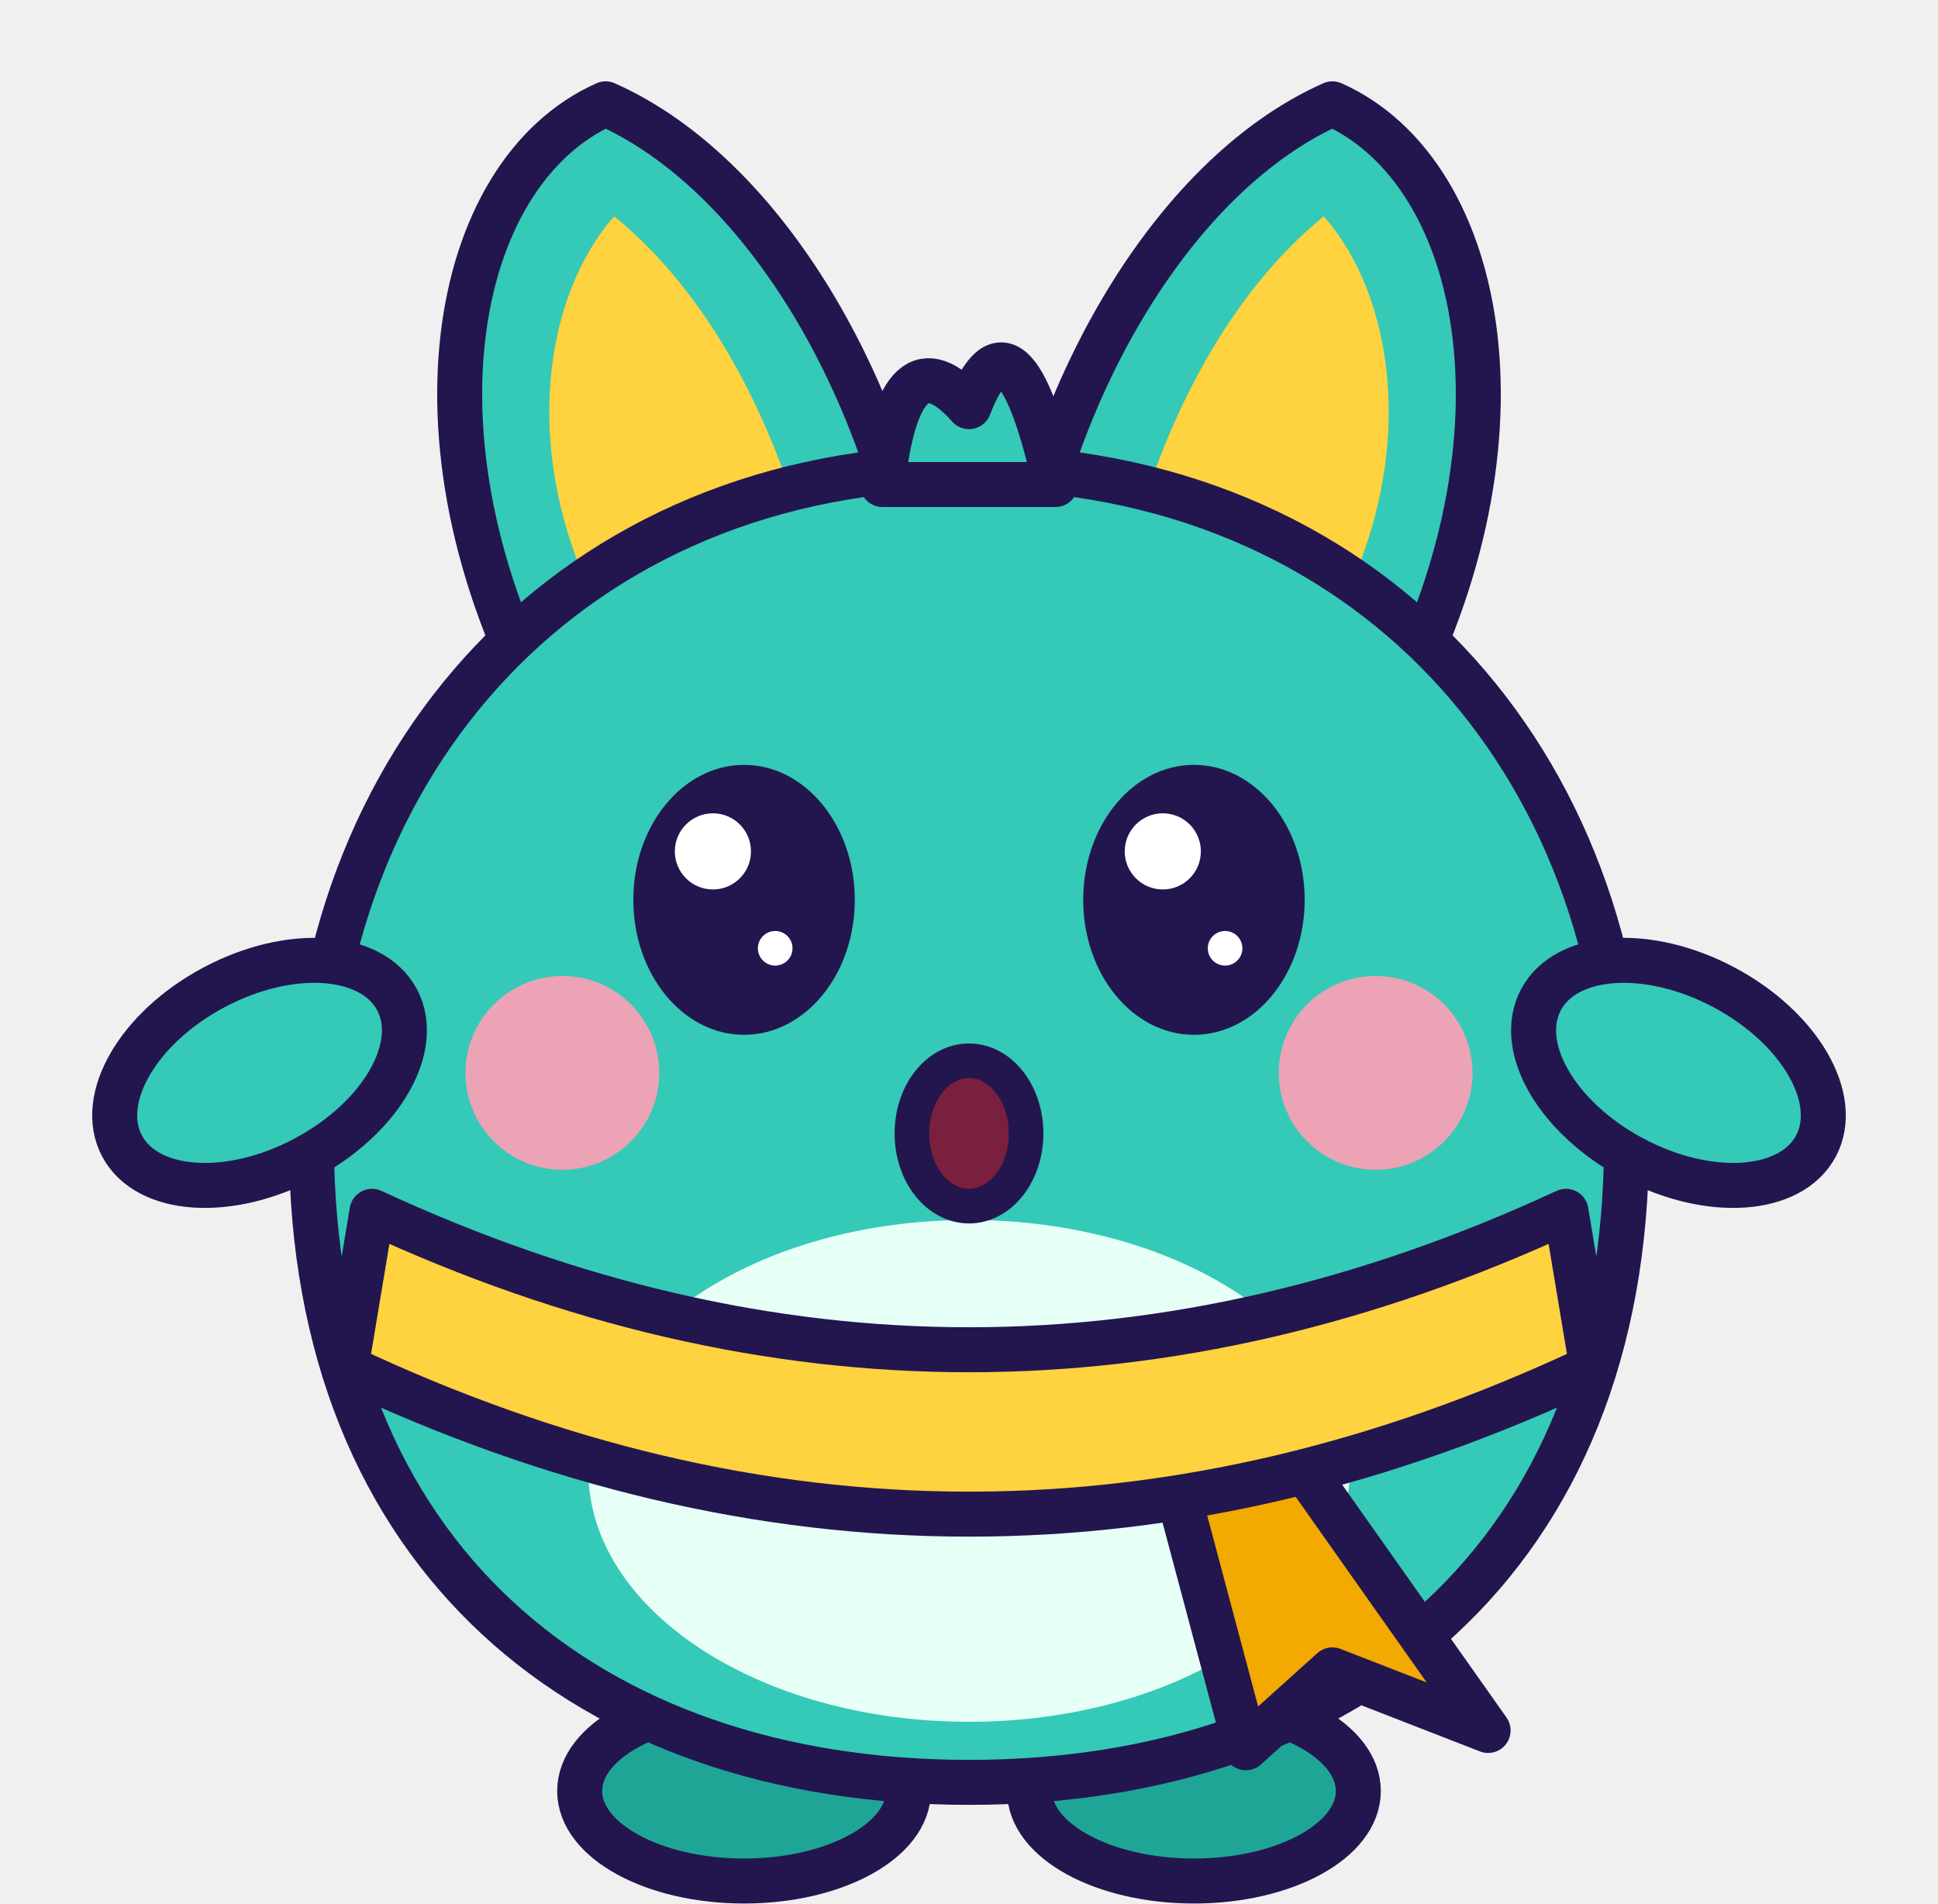
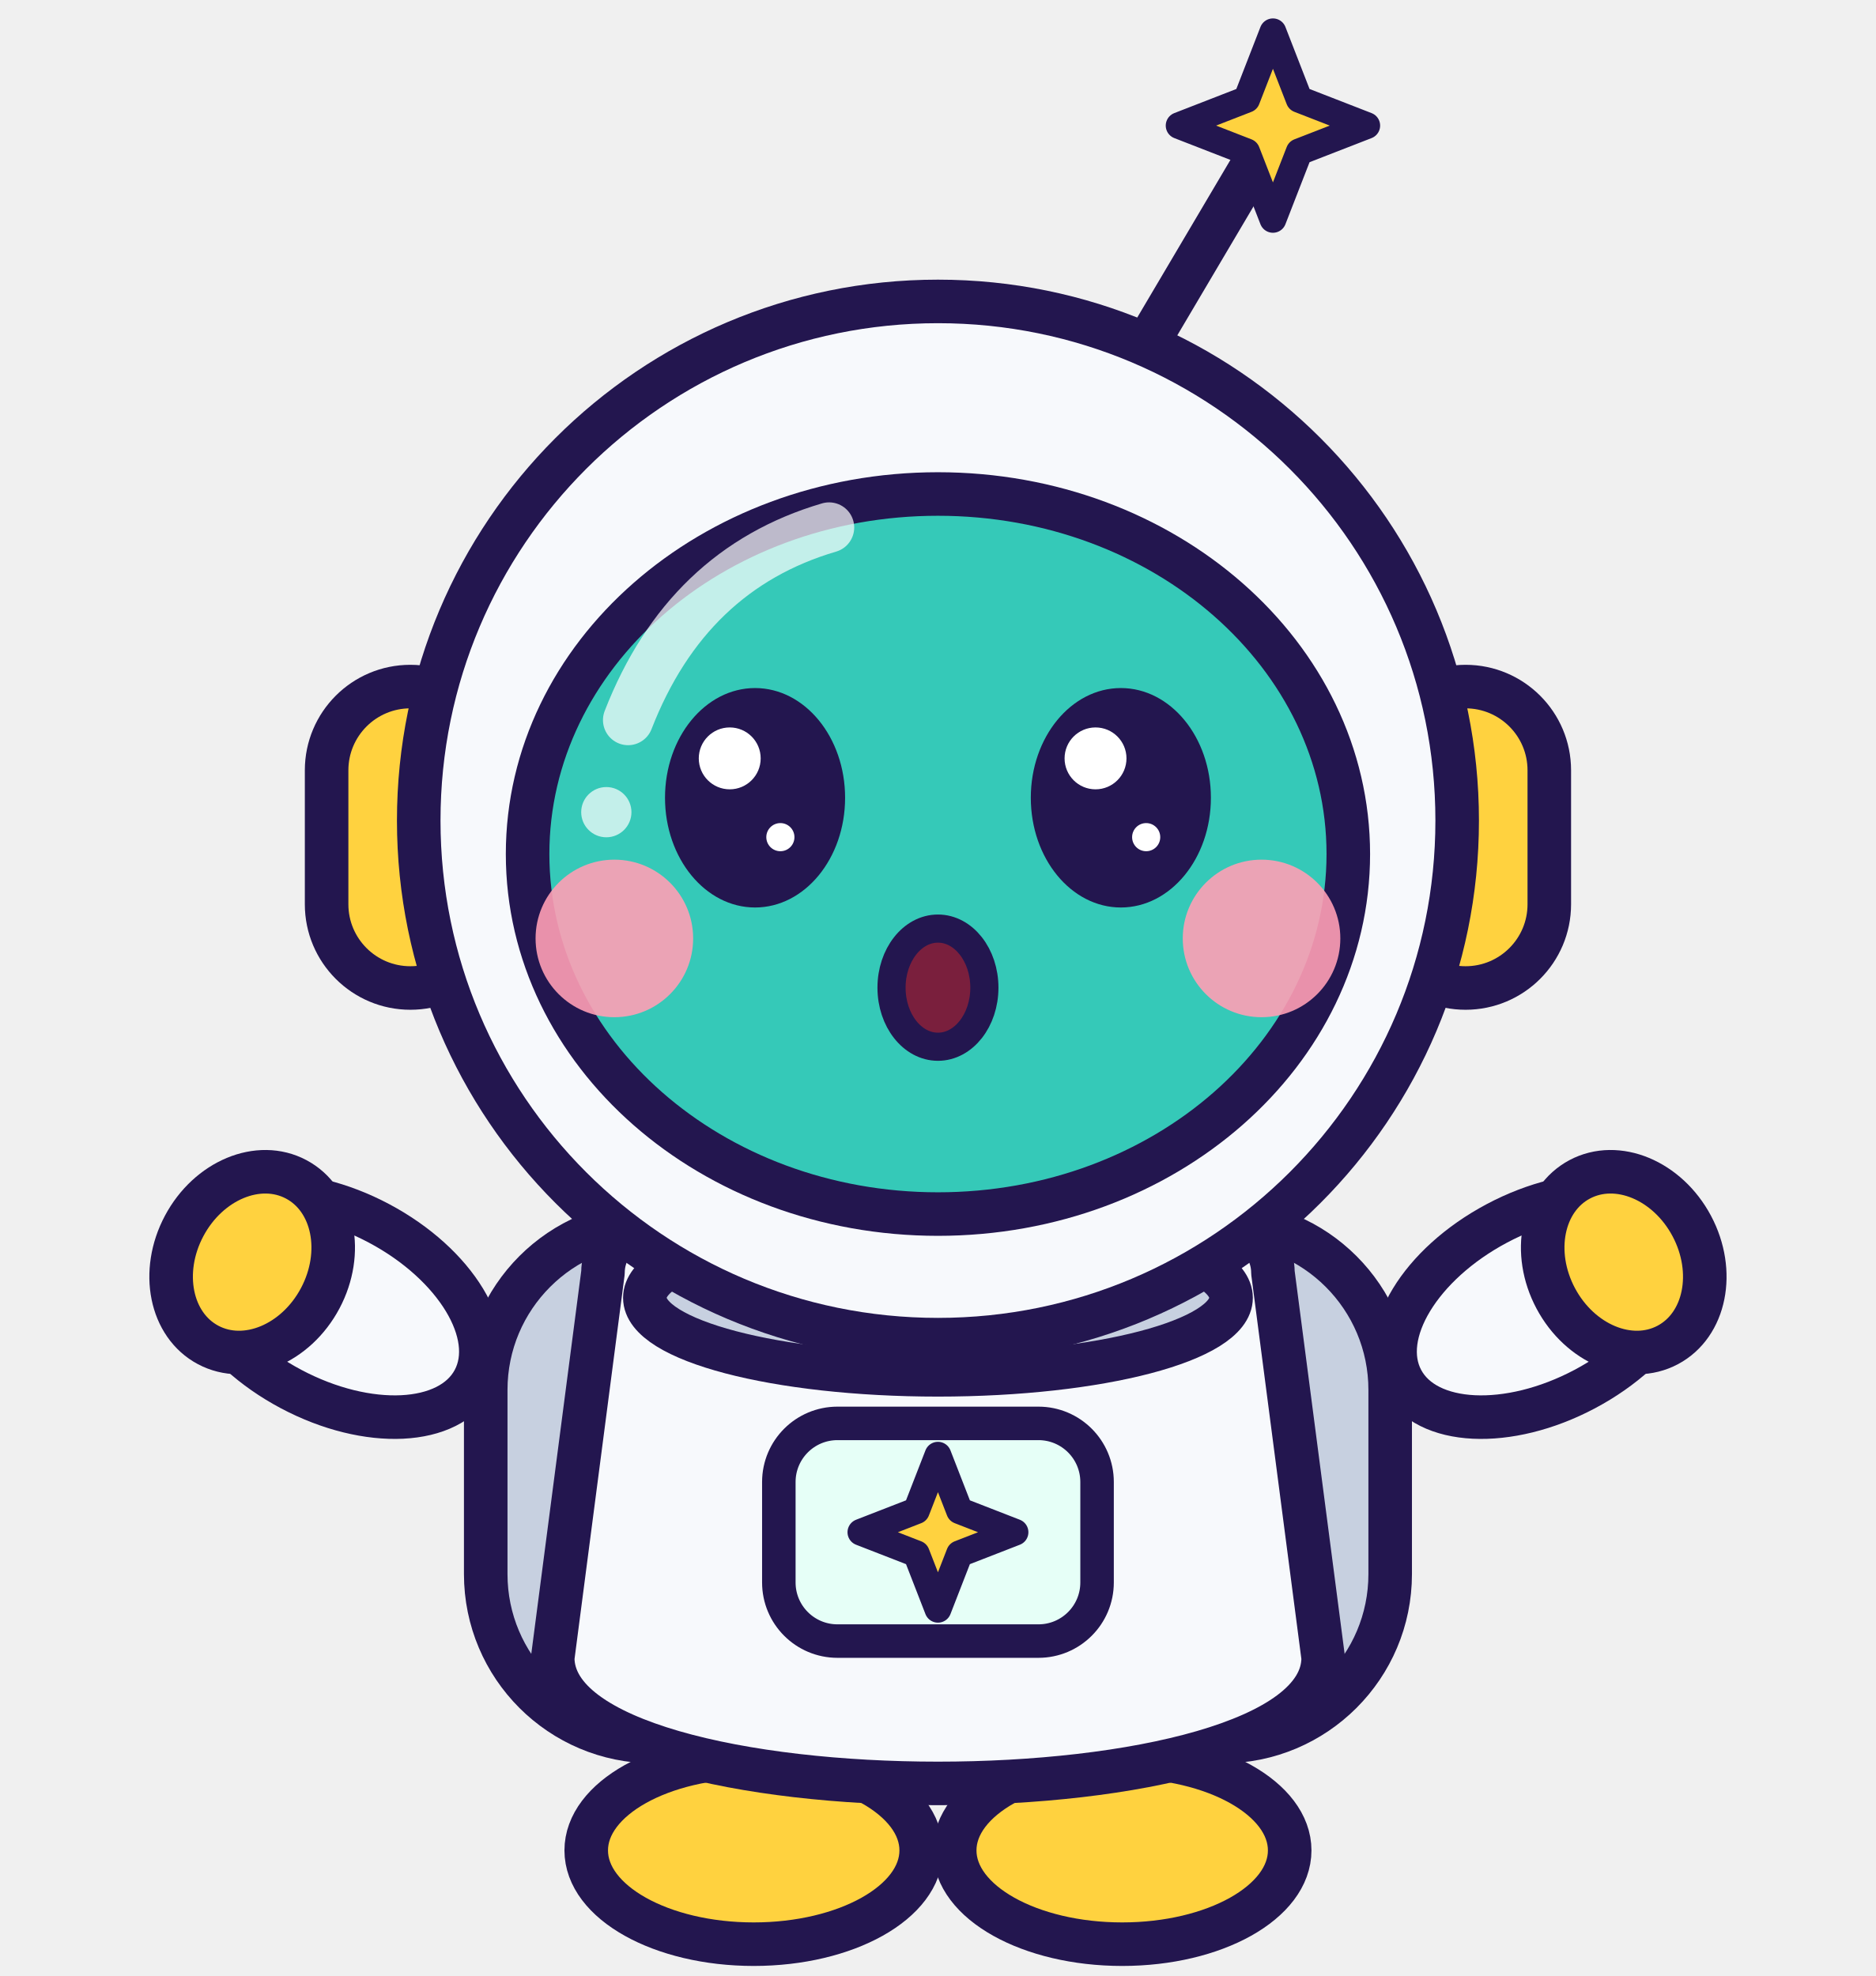
- <svg xmlns="http://www.w3.org/2000/svg" viewBox="-6 0 112 110" width="448" height="440" aria-label="Matty">
-   <ellipse cx="37" cy="103.5" rx="9.5" ry="5.2" fill="#1fa596" stroke="#23164f" stroke-width="2.6" stroke-linejoin="round" stroke-linecap="round" />
-   <ellipse cx="63" cy="103.5" rx="9.5" ry="5.2" fill="#1fa596" stroke="#23164f" stroke-width="2.6" stroke-linejoin="round" stroke-linecap="round" />
-   <g fill="#35c9b8" stroke="#23164f" stroke-width="2.6" stroke-linejoin="round" stroke-linecap="round">
-     <path d="M26 42 C17 26 20 10 29 6 C38 10 45 22 47 34Z" />
-     <path d="M74 42 C83 26 80 10 71 6 C62 10 55 22 53 34Z" />
-     <path d="M28.5 35 C24 26 25.5 17 29.5 12.5 C35 17 38.5 24 40.5 31Z" fill="#ffd23f" stroke="none" />
-     <path d="M71.5 35 C76 26 74.5 17 70.5 12.5 C65 17 61.5 24 59.5 31Z" fill="#ffd23f" stroke="none" />
+ <svg xmlns="http://www.w3.org/2000/svg" viewBox="-6 -8 112 118" width="448" height="472" aria-label="Matty">
+   <rect x="23" y="65" width="54" height="31" rx="10" fill="#c7d0e0" stroke="#23164f" stroke-width="2.6" stroke-linejoin="round" stroke-linecap="round" />
+   <ellipse cx="39" cy="102.5" rx="10" ry="5.6" fill="#ffd23f" stroke="#23164f" stroke-width="2.6" stroke-linejoin="round" stroke-linecap="round" />
+   <ellipse cx="61" cy="102.5" rx="10" ry="5.6" fill="#ffd23f" stroke="#23164f" stroke-width="2.6" stroke-linejoin="round" stroke-linecap="round" />
+   <path d="M30 68 C30 59 70 59 70 68 L73 91 C73 101 27 101 27 91Z" fill="#f7f9fc" stroke="#23164f" stroke-width="2.6" stroke-linejoin="round" stroke-linecap="round" />
+   <rect x="40.5" y="77" width="19" height="13" rx="3.5" fill="#e6fff7" stroke="#23164f" stroke-width="2" stroke-linejoin="round" stroke-linecap="round" />
+   <path d="M50 78.9 L51.288 82.212 L54.6 83.5 L51.288 84.788 L50 88.1 L48.712 84.788 L45.4 83.5 L48.712 82.212Z" fill="#ffd23f" stroke="#23164f" stroke-width="1.6" stroke-linejoin="round" stroke-linecap="round" />
+   <ellipse cx="50" cy="69.5" rx="17.5" ry="4.6" fill="#c7d0e0" stroke="#23164f" stroke-width="2.6" stroke-linejoin="round" stroke-linecap="round" />
+   <path d="M62.5 12.5 L69 1.5" fill="none" stroke="#23164f" stroke-width="2.6" stroke-linejoin="round" stroke-linecap="round" />
+   <path d="M70 -6.1 L71.568 -2.068 L75.6 -0.5 L71.568 1.068 L70 5.1 L68.432 1.068 L64.4 -0.5 L68.432 -2.068Z" fill="#ffd23f" stroke="#23164f" stroke-width="1.6" stroke-linejoin="round" stroke-linecap="round" />
+   <rect x="13.5" y="33" width="10" height="18" rx="5" fill="#ffd23f" stroke="#23164f" stroke-width="2.6" stroke-linejoin="round" stroke-linecap="round" />
+   <rect x="76.5" y="33" width="10" height="18" rx="5" fill="#ffd23f" stroke="#23164f" stroke-width="2.6" stroke-linejoin="round" stroke-linecap="round" />
+   <circle cx="50" cy="41" r="31" fill="#f7f9fc" stroke="#23164f" stroke-width="2.6" stroke-linejoin="round" stroke-linecap="round" />
+   <ellipse cx="50" cy="43" rx="24.5" ry="21.5" fill="#35c9b8" stroke="#23164f" stroke-width="2.6" stroke-linejoin="round" stroke-linecap="round" />
+   <g transform="translate(50 43) scale(.84) translate(-50 -56)">
+     <circle cx="27" cy="62" r="5.6" fill="#ff9fb5" opacity=".9" />
+     <circle cx="73" cy="62" r="5.6" fill="#ff9fb5" opacity=".9" />
+     <g>
+       <ellipse cx="37" cy="52" rx="6.4" ry="7.8" fill="#23164f" />
+       <ellipse cx="63" cy="52" rx="6.4" ry="7.8" fill="#23164f" />
+       <g fill="#fff">
+         <circle cx="35.2" cy="49.2" r="2.2" />
+         <circle cx="61.2" cy="49.2" r="2.2" />
+         <circle cx="38.8" cy="54.8" r="1" />
+         <circle cx="64.8" cy="54.8" r="1" />
+       </g>
+     </g>
+     <ellipse cx="50" cy="65.5" rx="3.3" ry="4.2" fill="#7a1f3d" stroke="#23164f" stroke-width="2" stroke-linejoin="round" stroke-linecap="round" />
  </g>
-   <path d="M50 27 C73 27 88 44 88 66 C88 90 72 103 50 103 C28 103 12 90 12 66 C12 44 27 27 50 27Z" fill="#35c9b8" stroke="#23164f" stroke-width="2.6" stroke-linejoin="round" stroke-linecap="round" />
-   <ellipse cx="50" cy="85" rx="22" ry="14.5" fill="#e6fff7" />
-   <path d="M45 28 Q46 19 50 23.5 Q52.5 17 55 28Z" fill="#35c9b8" stroke="#23164f" stroke-width="2.6" stroke-linejoin="round" stroke-linecap="round" />
-   <circle cx="26.5" cy="62" r="5.6" fill="#ff9fb5" opacity=".9" />
-   <circle cx="73.5" cy="62" r="5.6" fill="#ff9fb5" opacity=".9" />
-   <g>
-     <ellipse cx="37" cy="52" rx="6.4" ry="7.8" fill="#23164f" />
-     <ellipse cx="63" cy="52" rx="6.4" ry="7.8" fill="#23164f" />
-     <g fill="#fff">
-       <circle cx="35.2" cy="49.2" r="2.2" />
-       <circle cx="61.2" cy="49.2" r="2.2" />
-       <circle cx="38.8" cy="54.8" r="1" />
-       <circle cx="64.8" cy="54.8" r="1" />
-     </g>
+   <path d="M31.5 35 Q35 26 43.5 23.5" fill="none" stroke="#fff" stroke-width="3" stroke-linecap="round" opacity=".7" />
+   <circle cx="30.2" cy="40.5" r="1.5" fill="#fff" opacity=".7" />
+   <g transform="rotate(-62 14 70)">
+     <ellipse cx="14" cy="70" rx="5.6" ry="9.4" fill="#f7f9fc" stroke="#23164f" stroke-width="2.6" stroke-linejoin="round" stroke-linecap="round" />
+     <ellipse cx="14" cy="64.4" rx="5.6" ry="4.6" fill="#ffd23f" stroke="#23164f" stroke-width="2.6" stroke-linejoin="round" stroke-linecap="round" />
  </g>
-   <ellipse cx="50" cy="65.5" rx="3.3" ry="4.2" fill="#7a1f3d" stroke="#23164f" stroke-width="2" stroke-linejoin="round" stroke-linecap="round" />
-   <path d="M68 83 L80 100 L71 96.5 L66 101 L62 86Z" fill="#f2a900" stroke="#23164f" stroke-width="2.6" stroke-linejoin="round" stroke-linecap="round" />
-   <path d="M15.5 70 Q50 86 84.5 70 L86 79 Q50 96 14 79Z" fill="#ffd23f" stroke="#23164f" stroke-width="2.6" stroke-linejoin="round" stroke-linecap="round" />
-   <ellipse cx="9" cy="62" rx="5.6" ry="9" fill="#35c9b8" stroke="#23164f" stroke-width="2.6" stroke-linejoin="round" stroke-linecap="round" transform="rotate(62 9 62)" />
-   <ellipse cx="91" cy="62" rx="5.6" ry="9" fill="#35c9b8" stroke="#23164f" stroke-width="2.6" stroke-linejoin="round" stroke-linecap="round" transform="rotate(-62 91 62)" />
+   <g transform="rotate(62 86 70)">
+     <ellipse cx="86" cy="70" rx="5.6" ry="9.4" fill="#f7f9fc" stroke="#23164f" stroke-width="2.6" stroke-linejoin="round" stroke-linecap="round" />
+     <ellipse cx="86" cy="64.4" rx="5.6" ry="4.6" fill="#ffd23f" stroke="#23164f" stroke-width="2.6" stroke-linejoin="round" stroke-linecap="round" />
+   </g>
</svg>
